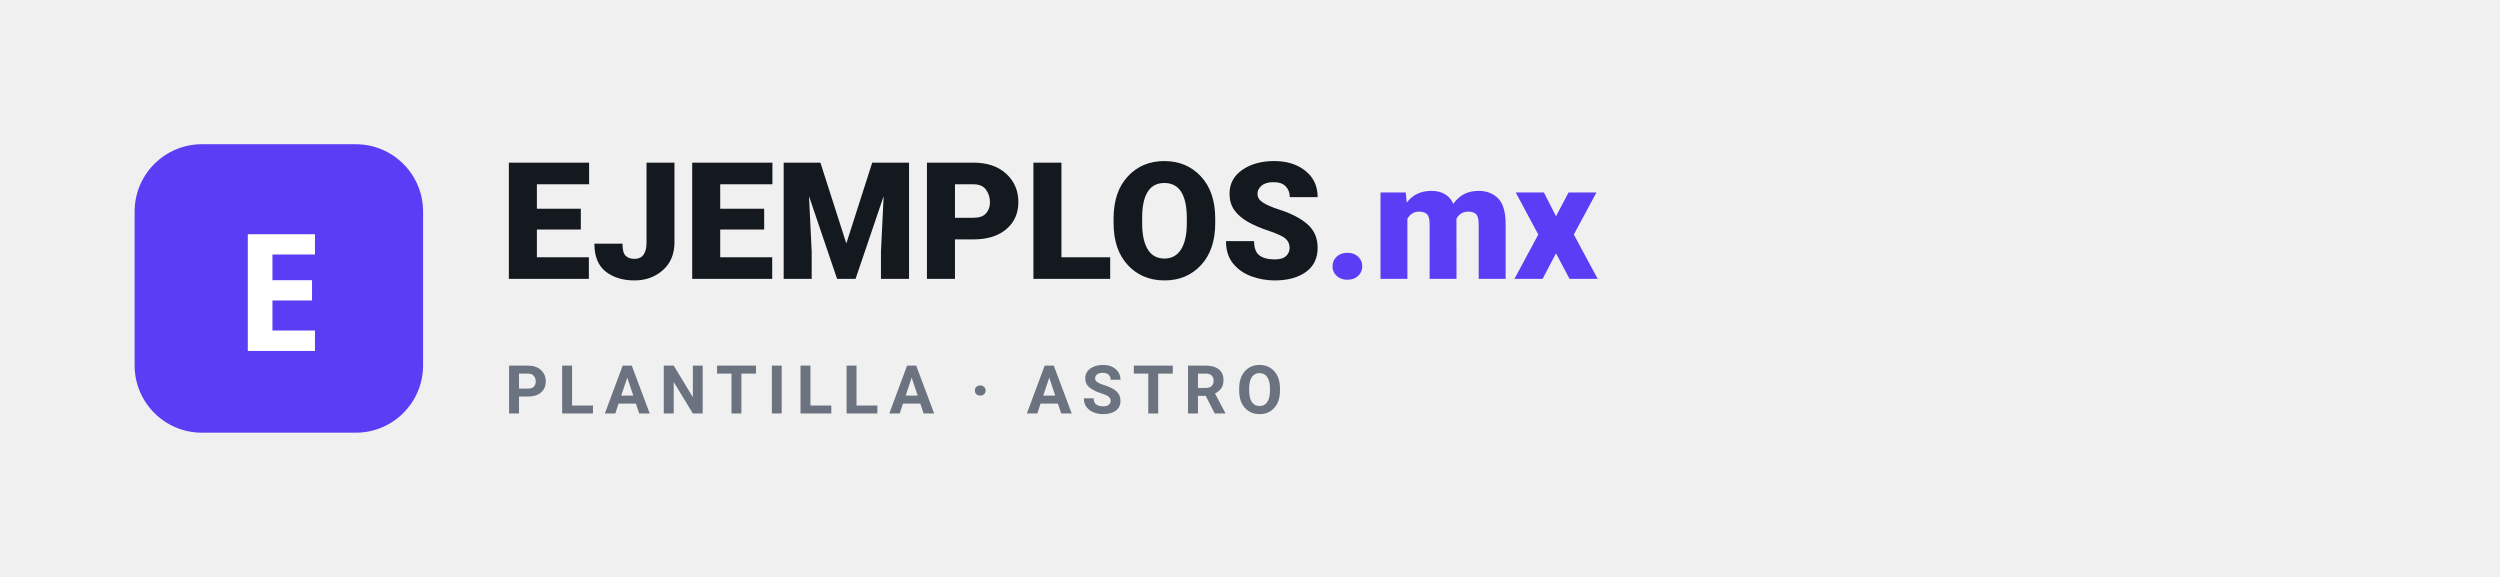
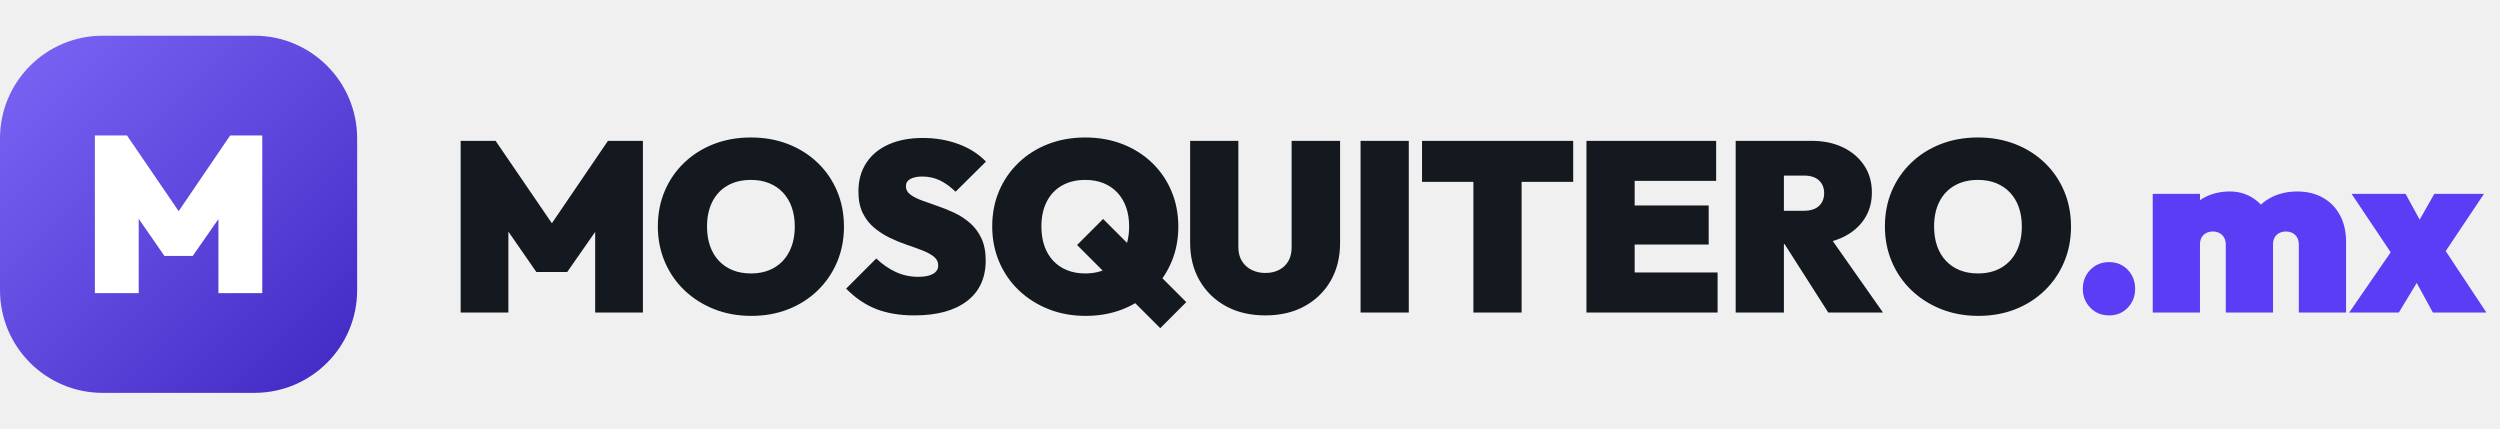
- <svg xmlns="http://www.w3.org/2000/svg" viewBox="0 0 520 120" width="520" height="120" role="img" aria-label="EJEMPLOS.mx — logotipo">
-   <rect width="520" height="120" fill="none" />
-   <g transform="translate(28,30)">
-     <rect x="0" y="0" width="60" height="60" rx="14" fill="#5b3df5" />
-     <text x="30" y="43" text-anchor="middle" font-size="34" font-family="system-ui, sans-serif" font-weight="800" fill="#fff">E</text>
-   </g>
-   <text x="104" y="58" font-family="system-ui, -apple-system, Segoe UI, Roboto, sans-serif" font-size="34" font-weight="800" fill="#14181f">EJEMPLOS<tspan fill="#5b3df5">.mx</tspan>
-   </text>
-   <text x="105" y="86" font-family="system-ui, -apple-system, Segoe UI, Roboto, sans-serif" font-size="14" font-weight="600" fill="#6b7280" letter-spacing="2">PLANTILLA · ASTRO</text>
+ <svg xmlns="http://www.w3.org/2000/svg" viewBox="0 0 280 48" width="280" height="48" role="img" aria-label="Mosquitero.mx">
+   <defs>
+     <linearGradient id="g" x1="0" y1="0" x2="1" y2="1">
+       <stop offset="0" stop-color="#7c66f7" />
+       <stop offset="1" stop-color="#3f28c2" />
+     </linearGradient>
+   </defs>
+   <rect x="0" y="4" width="40" height="40" rx="11.5" fill="url(#g)" />
+   <path d="M10.626 32.829V15.171H14.222L20.794 24.794H19.231L25.778 15.171H29.374V32.829H24.464V23.306L25.183 23.504L21.587 28.662H18.413L14.842 23.504L15.536 23.306V32.829Z" fill="#fff" />
+   <path d="M51.593 35.0V15.776H55.508L62.663 26.252H60.962L68.09 15.776H72.005V35.0H66.659V24.632L67.442 24.848L63.527 30.464H60.071L56.183 24.848L56.939 24.632V35.0Z M84.155 35.378Q81.887 35.378 79.983 34.622Q78.08 33.866 76.662 32.516Q75.245 31.166 74.462 29.33Q73.679 27.494 73.679 25.361Q73.679 23.201 74.448 21.392Q75.218 19.583 76.622 18.233Q78.026 16.883 79.929 16.14Q81.833 15.398 84.101 15.398Q86.369 15.398 88.272 16.14Q90.176 16.883 91.58 18.233Q92.984 19.583 93.754 21.405Q94.523 23.228 94.523 25.388Q94.523 27.521 93.754 29.343Q92.984 31.166 91.58 32.529Q90.176 33.893 88.286 34.636Q86.396 35.378 84.155 35.378ZM84.101 30.626Q85.613 30.626 86.72 29.978Q87.827 29.33 88.421 28.142Q89.015 26.954 89.015 25.361Q89.015 24.173 88.677 23.215Q88.34 22.256 87.692 21.567Q87.044 20.879 86.139 20.514Q85.235 20.15 84.101 20.15Q82.589 20.15 81.482 20.785Q80.375 21.419 79.781 22.593Q79.187 23.768 79.187 25.361Q79.187 26.576 79.524 27.548Q79.862 28.52 80.51 29.209Q81.158 29.897 82.062 30.261Q82.967 30.626 84.101 30.626Z M102.407 35.324Q99.95 35.324 98.127 34.608Q96.305 33.893 94.766 32.327L98.141 28.952Q99.194 29.951 100.355 30.477Q101.516 31.004 102.839 31.004Q103.946 31.004 104.513 30.666Q105.08 30.329 105.08 29.735Q105.08 29.141 104.594 28.749Q104.108 28.358 103.311 28.047Q102.515 27.737 101.556 27.413Q100.598 27.089 99.653 26.63Q98.708 26.171 97.911 25.509Q97.115 24.848 96.629 23.863Q96.143 22.877 96.143 21.446Q96.143 19.583 97.034 18.233Q97.925 16.883 99.545 16.168Q101.165 15.452 103.352 15.452Q105.512 15.452 107.361 16.141Q109.211 16.829 110.426 18.098L107.024 21.473Q106.133 20.609 105.242 20.191Q104.351 19.772 103.298 19.772Q102.461 19.772 101.961 20.042Q101.462 20.312 101.462 20.852Q101.462 21.419 101.948 21.784Q102.434 22.148 103.23 22.445Q104.027 22.742 104.985 23.066Q105.944 23.39 106.889 23.835Q107.834 24.281 108.63 24.97Q109.427 25.658 109.913 26.684Q110.399 27.71 110.399 29.168Q110.399 32.111 108.306 33.718Q106.214 35.324 102.407 35.324Z M121.604 35.378Q119.336 35.378 117.432 34.622Q115.529 33.866 114.111 32.516Q112.694 31.166 111.911 29.33Q111.128 27.494 111.128 25.361Q111.128 23.201 111.897 21.392Q112.667 19.583 114.071 18.233Q115.475 16.883 117.379 16.14Q119.282 15.398 121.55 15.398Q123.818 15.398 125.721 16.14Q127.625 16.883 129.029 18.233Q130.433 19.583 131.202 21.405Q131.972 23.228 131.972 25.388Q131.972 27.521 131.202 29.343Q130.433 31.166 129.029 32.529Q127.625 33.893 125.735 34.636Q123.845 35.378 121.604 35.378ZM129.947 36.755 120.632 27.44 123.548 24.524 132.863 33.839ZM121.55 30.626Q123.062 30.626 124.169 29.978Q125.276 29.33 125.87 28.142Q126.464 26.954 126.464 25.361Q126.464 24.173 126.126 23.215Q125.789 22.256 125.141 21.567Q124.493 20.879 123.588 20.514Q122.684 20.15 121.55 20.15Q120.038 20.15 118.931 20.785Q117.824 21.419 117.23 22.593Q116.636 23.768 116.636 25.361Q116.636 26.576 116.974 27.548Q117.311 28.52 117.959 29.209Q118.607 29.897 119.511 30.261Q120.416 30.626 121.55 30.626Z M141.719 35.324Q139.181 35.324 137.291 34.284Q135.401 33.245 134.348 31.409Q133.295 29.573 133.295 27.197V15.776H138.695V27.683Q138.695 28.601 139.1 29.249Q139.505 29.897 140.194 30.234Q140.882 30.572 141.719 30.572Q142.583 30.572 143.245 30.234Q143.906 29.897 144.284 29.262Q144.662 28.628 144.662 27.71V15.776H150.089V27.224Q150.089 29.6 149.049 31.422Q148.01 33.245 146.133 34.284Q144.257 35.324 141.719 35.324Z M152.384 35.0V15.776H157.784V35.0Z M165.02 35.0V15.776H170.42V35.0ZM159.269 20.366V15.776H176.198V20.366Z M177.683 35.0V15.776H183.083V35.0ZM182.057 35.0V30.518H192.371V35.0ZM182.057 27.386V23.012H191.372V27.386ZM182.057 20.258V15.776H192.209V20.258Z M198.77 27.332V23.606H202.037Q203.144 23.606 203.724 23.066Q204.305 22.526 204.305 21.635Q204.305 20.744 203.724 20.204Q203.144 19.664 202.037 19.664H198.77V15.776H202.901Q204.899 15.776 206.411 16.505Q207.923 17.234 208.787 18.53Q209.651 19.826 209.651 21.554Q209.651 23.282 208.773 24.578Q207.896 25.874 206.33 26.603Q204.764 27.332 202.631 27.332ZM194.396 35.0V15.776H199.796V35.0ZM204.764 35.0 199.526 26.792 204.386 25.739 210.893 35.0Z M221.585 35.378Q219.317 35.378 217.413 34.622Q215.51 33.866 214.092 32.516Q212.675 31.166 211.892 29.33Q211.109 27.494 211.109 25.361Q211.109 23.201 211.878 21.392Q212.648 19.583 214.052 18.233Q215.456 16.883 217.359 16.14Q219.263 15.398 221.531 15.398Q223.799 15.398 225.702 16.14Q227.606 16.883 229.01 18.233Q230.414 19.583 231.183 21.405Q231.953 23.228 231.953 25.388Q231.953 27.521 231.183 29.343Q230.414 31.166 229.01 32.529Q227.606 33.893 225.716 34.636Q223.826 35.378 221.585 35.378ZM221.531 30.626Q223.043 30.626 224.15 29.978Q225.257 29.33 225.851 28.142Q226.445 26.954 226.445 25.361Q226.445 24.173 226.107 23.215Q225.77 22.256 225.122 21.567Q224.474 20.879 223.569 20.514Q222.665 20.15 221.531 20.15Q220.019 20.15 218.912 20.785Q217.805 21.419 217.211 22.593Q216.617 23.768 216.617 25.361Q216.617 26.576 216.954 27.548Q217.292 28.52 217.94 29.209Q218.588 29.897 219.492 30.261Q220.397 30.626 221.531 30.626Z" fill="#14181f" />
+   <path d="M236.219 35.324Q234.95 35.324 234.113 34.46Q233.276 33.596 233.276 32.354Q233.276 31.08 234.113 30.219Q234.95 29.357 236.219 29.357Q237.488 29.357 238.311 30.219Q239.135 31.08 239.135 32.354Q239.135 33.596 238.311 34.46Q237.488 35.324 236.219 35.324Z M241.106 35.0V21.716H246.398V35.0ZM249.287 35.0V27.386Q249.287 26.711 248.882 26.319Q248.477 25.928 247.856 25.928Q247.424 25.928 247.086 26.104Q246.749 26.279 246.573 26.603Q246.398 26.927 246.398 27.386L244.346 26.63Q244.346 25.01 245.061 23.849Q245.777 22.688 246.992 22.067Q248.207 21.446 249.746 21.446Q251.096 21.446 252.189 22.094Q253.283 22.742 253.931 23.889Q254.579 25.037 254.579 26.603V35.0ZM257.468 35.0V27.386Q257.468 26.711 257.063 26.319Q256.658 25.928 256.037 25.928Q255.605 25.928 255.267 26.104Q254.93 26.279 254.754 26.603Q254.579 26.927 254.579 27.386L251.474 27.413Q251.474 25.55 252.216 24.214Q252.959 22.877 254.282 22.162Q255.605 21.446 257.306 21.446Q258.899 21.446 260.127 22.121Q261.356 22.796 262.058 24.065Q262.76 25.334 262.76 27.116V35.0Z M272.48 35.0 269.915 30.302 268.673 29.627 263.381 21.716H269.429L272.021 26.468L273.236 27.089L278.474 35.0ZM263.111 35.0 268.619 27.008 271.589 30.167 268.673 35.0ZM272.912 29.627 269.942 26.468 272.642 21.716H278.204Z" fill="#5b3df5" />
</svg>
